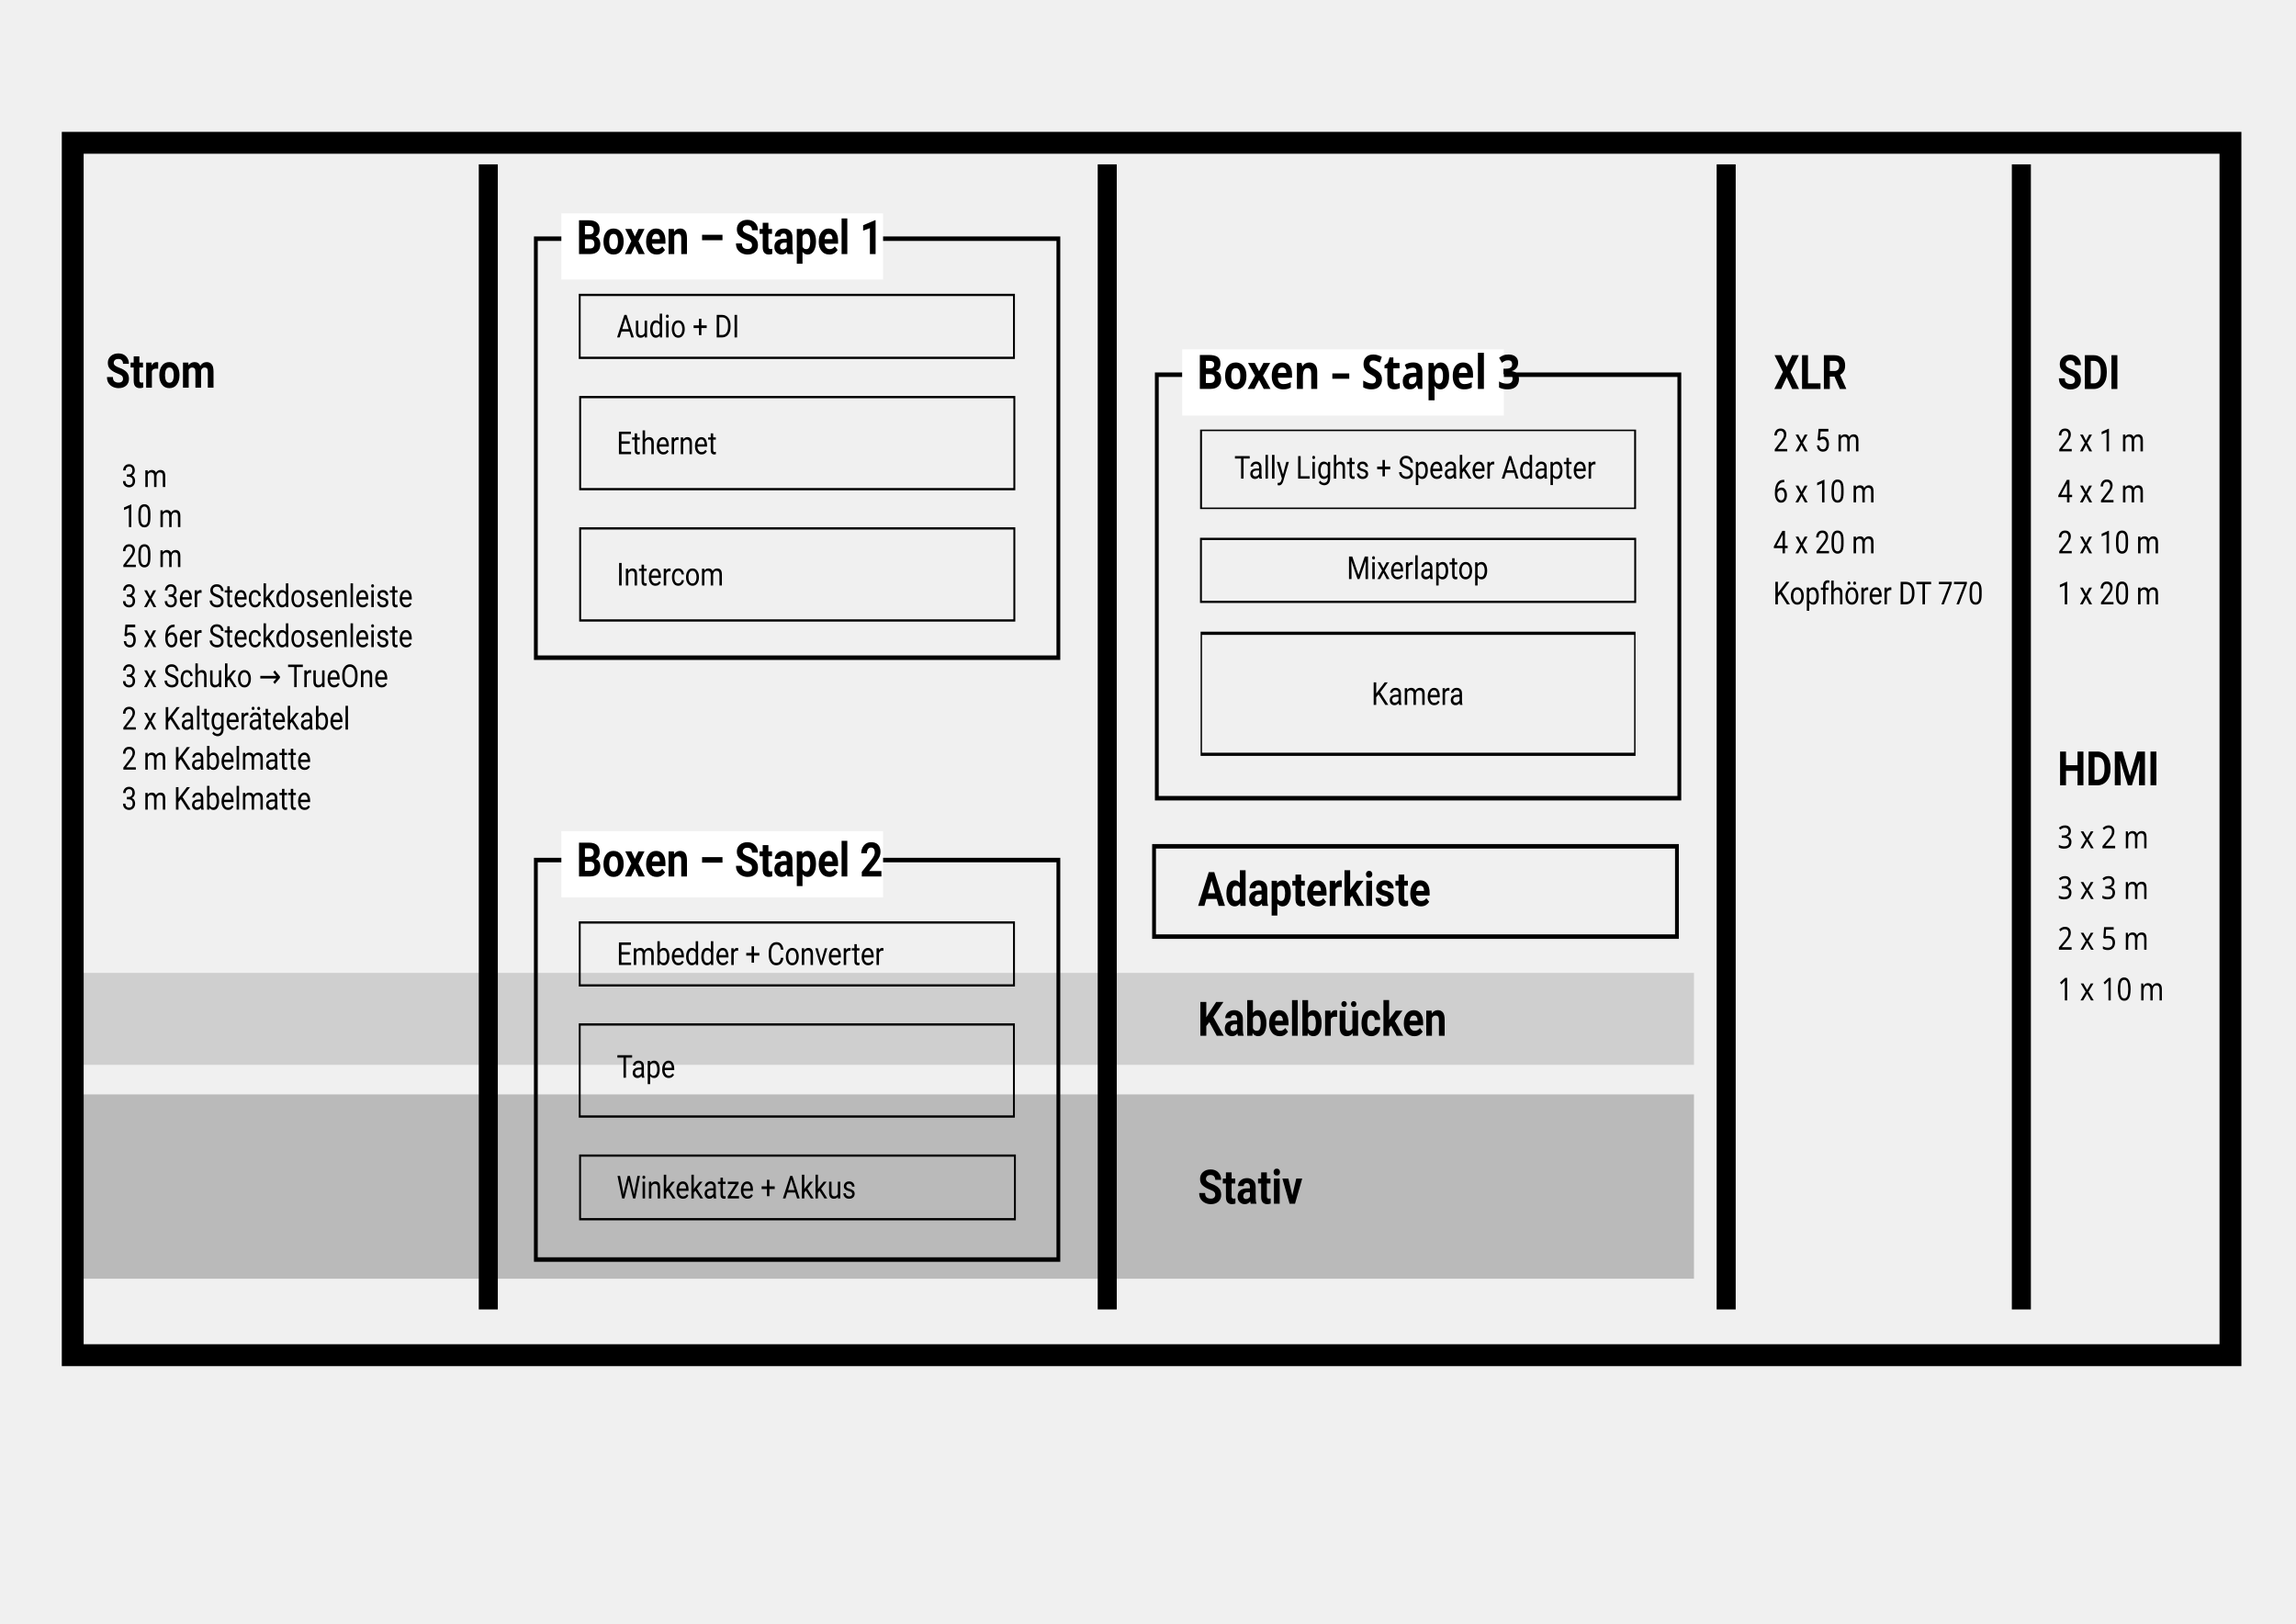
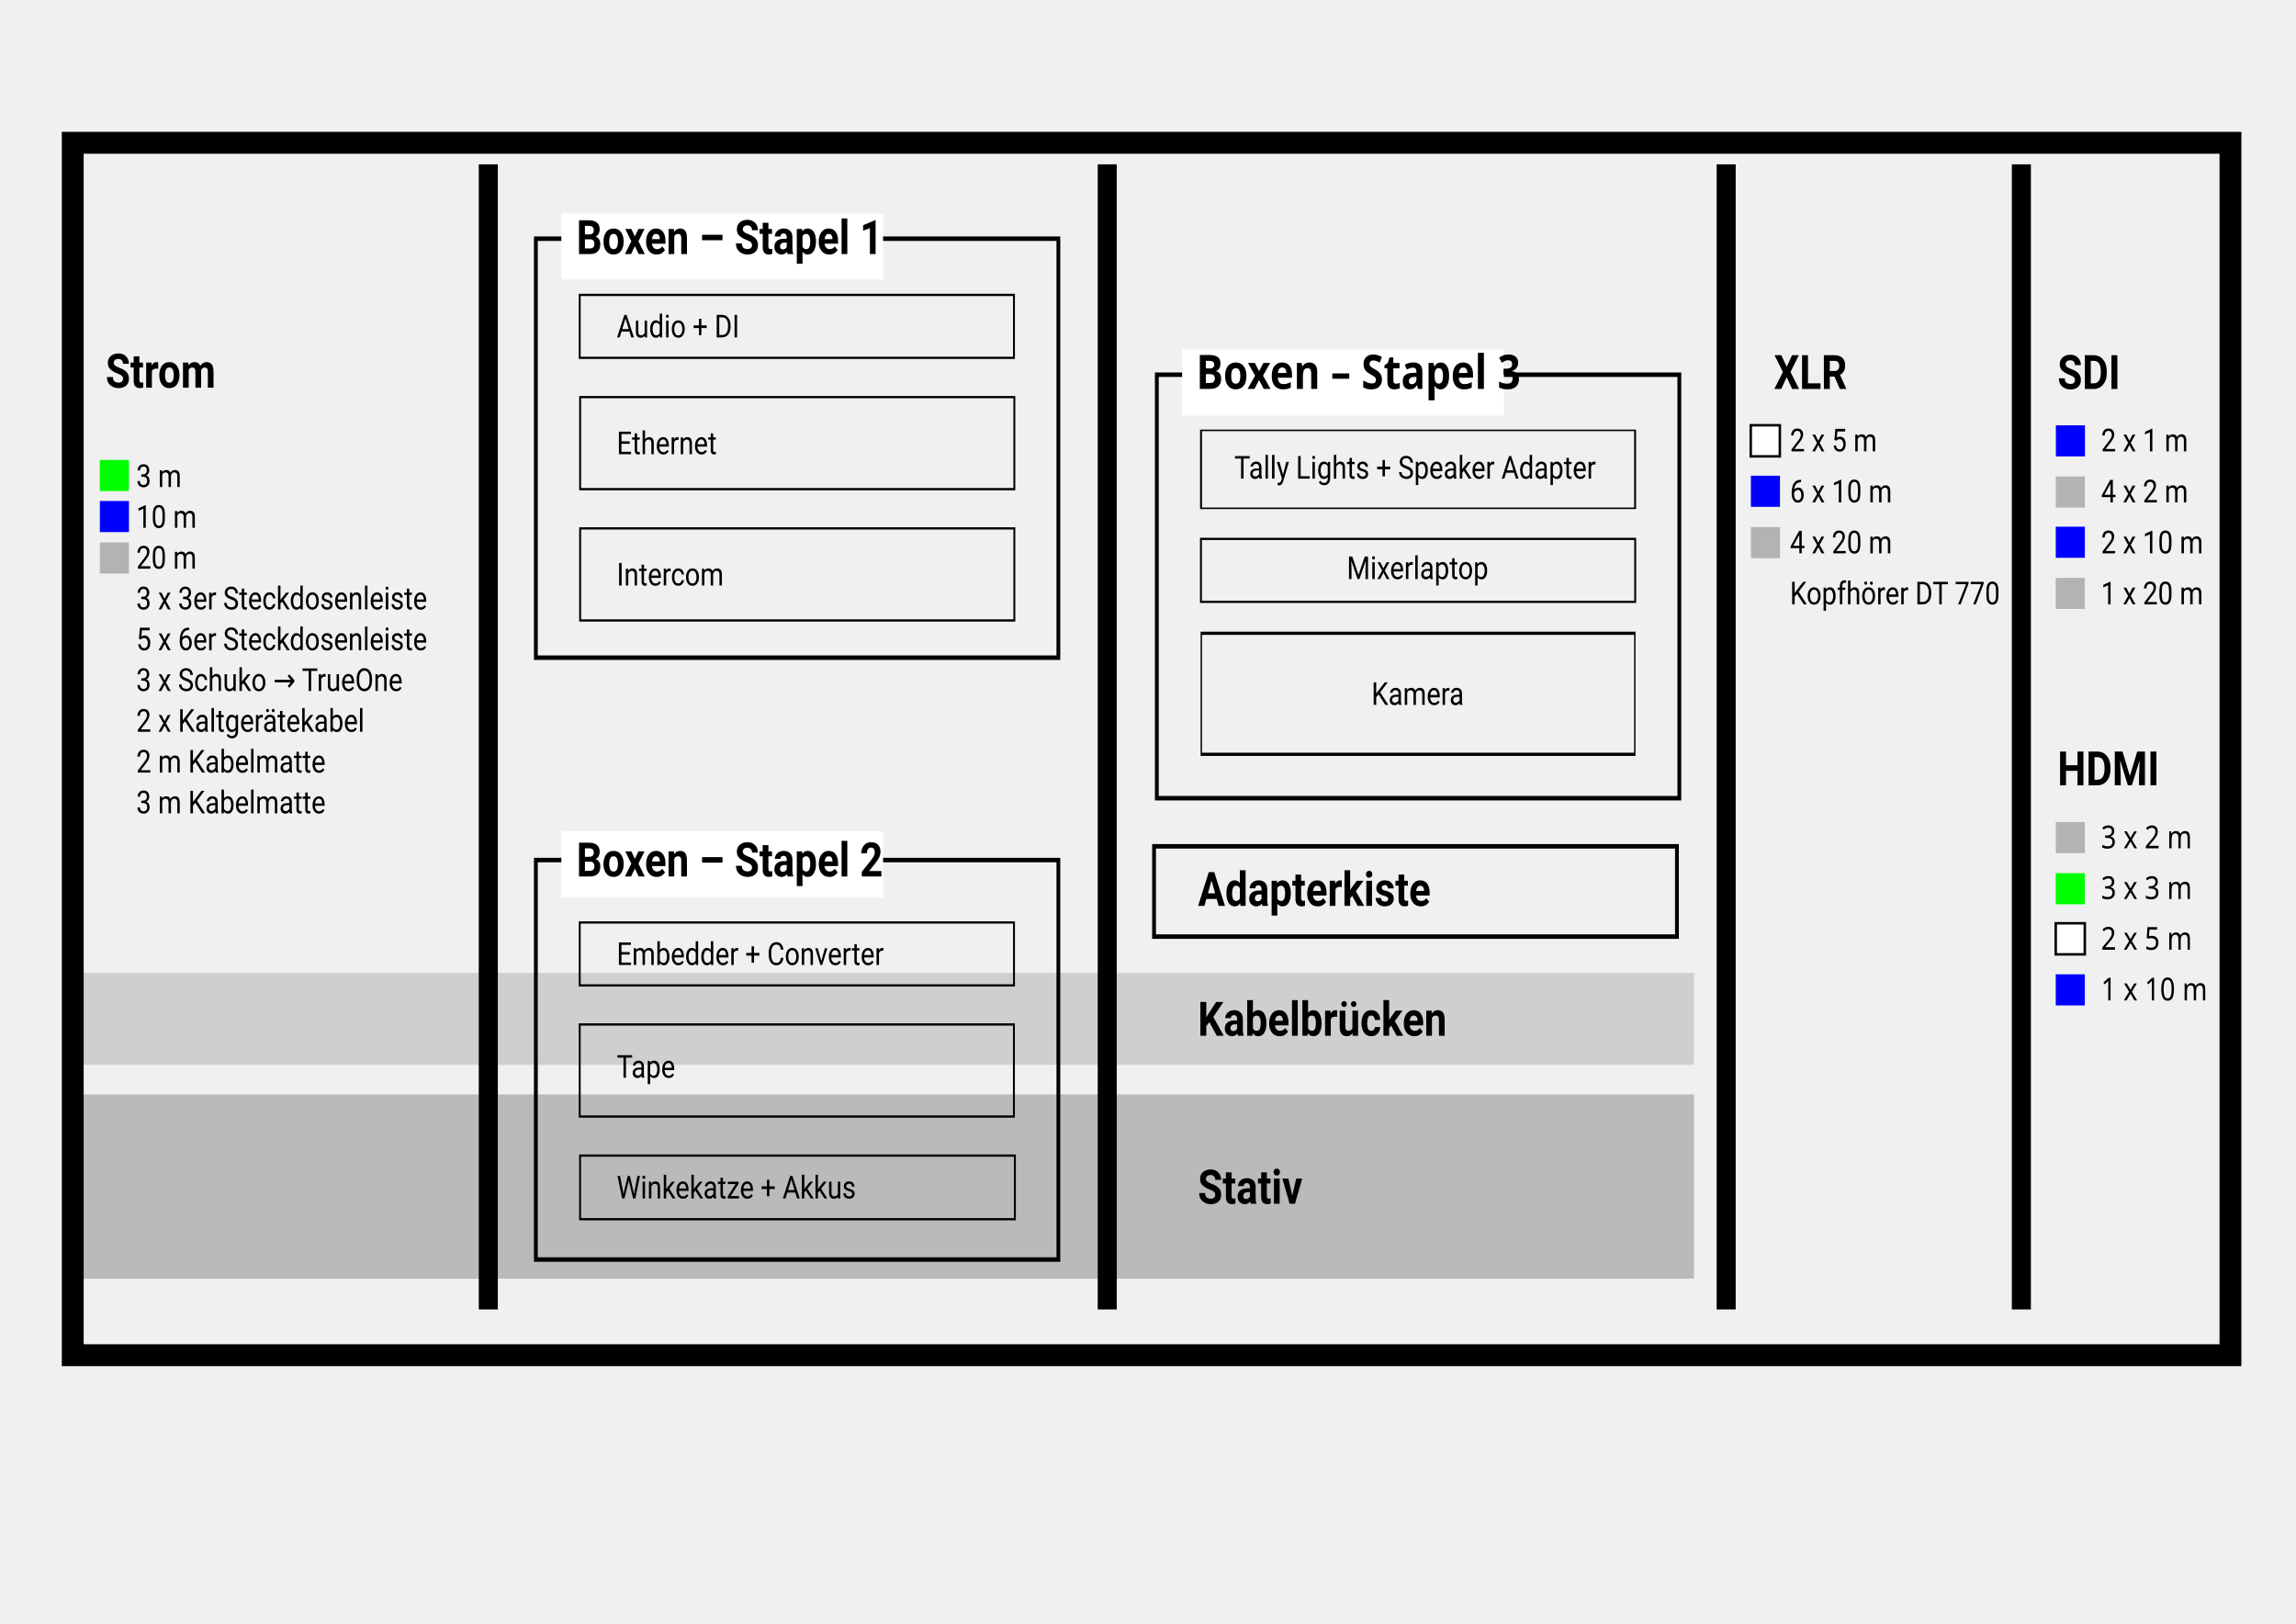
<svg xmlns="http://www.w3.org/2000/svg" version="1.1" id="svg208" width="420mm" height="297mm" viewBox="0 0 1587.402 1122.52">
  <defs id="defs212" />
  <g id="g216" transform="matrix(1.333333,0,0,1.333333,0,9.352231e-5)">
    <g id="g218">
      <g id="g2" transform="translate(-16.76179,-120.1262)">
        <g id="g1" transform="matrix(0.3483704,0,0,0.4106547,37.89823,205.3319)">
          <g id="g220">
            <path d="M 666.141,0 V 1445.668" style="fill:none;stroke:#000000;stroke-width:28.346;stroke-linecap:butt;stroke-linejoin:miter;stroke-miterlimit:4;stroke-dasharray:none;stroke-opacity:1" id="path222" />
          </g>
          <g id="g224">
            <path d="M 1587.402,0 V 1445.668" style="fill:none;stroke:#000000;stroke-width:28.346;stroke-linecap:butt;stroke-linejoin:miter;stroke-miterlimit:4;stroke-dasharray:none;stroke-opacity:1" id="path226" />
          </g>
          <g id="g228">
            <path d="M 2508.66,0 V 1445.668" style="fill:none;stroke:#000000;stroke-width:28.346;stroke-linecap:butt;stroke-linejoin:miter;stroke-miterlimit:4;stroke-dasharray:none;stroke-opacity:1" id="path230" />
          </g>
          <g id="g232">
            <path d="M 2948.031,0 V 1445.668" style="fill:none;stroke:#000000;stroke-width:28.346;stroke-linecap:butt;stroke-linejoin:miter;stroke-miterlimit:4;stroke-dasharray:none;stroke-opacity:1" id="path234" />
          </g>
          <path d="m 38.867,1020.781 h 2421.875 v 116.07 H 38.867 Z" style="fill:#000000;fill-opacity:0.14;fill-rule:nonzero;stroke:none" id="path236" />
          <text xml:space="preserve" transform="translate(1722.224,1100.117)" style="font-variant:normal;font-weight:bold;font-size:60px;font-family:Roboto;-inkscape-font-specification:Roboto-Bold;writing-mode:lr-tb;fill:#000000;fill-opacity:1;fill-rule:nonzero;stroke:none" id="text240">
            <tspan id="tspan238" x="0" y="0">Kabelbrücken</tspan>
          </text>
          <path d="m 38.867,1174.172 h 2421.875 v 232.68 H 38.867 Z" style="fill:#000000;fill-opacity:0.223;fill-rule:nonzero;stroke:none" id="path242" />
          <text xml:space="preserve" transform="translate(1722.224,1312.172)" style="font-variant:normal;font-weight:bold;font-size:60px;font-family:Roboto;-inkscape-font-specification:Roboto-Bold;writing-mode:lr-tb;fill:#000000;fill-opacity:1;fill-rule:nonzero;stroke:none" id="text246">
            <tspan x="0" id="tspan244" y="0">Stativ</tspan>
          </text>
          <g id="g248">
            <path d="M 802.203,1085.891 H 1448.5 V 1202.11 H 802.203 Z" style="fill:none;stroke:#000000;stroke-width:2.835;stroke-linecap:butt;stroke-linejoin:miter;stroke-miterlimit:4;stroke-dasharray:none;stroke-opacity:1" id="path250" />
          </g>
          <text xml:space="preserve" transform="translate(857.2665,1153.099)" style="font-variant:normal;font-weight:normal;font-size:40px;font-family:Roboto;-inkscape-font-specification:Roboto-Regular;writing-mode:lr-tb;fill:#000000;fill-opacity:1;fill-rule:nonzero;stroke:none" id="text254">
            <tspan id="tspan252" x="0" y="0">Tape</tspan>
          </text>
          <g id="g256">
            <path d="m 802.73,1251.43 h 647.25 v 80.32 H 802.73 Z" style="fill:none;stroke:#000000;stroke-width:2.835;stroke-linecap:butt;stroke-linejoin:miter;stroke-miterlimit:4;stroke-dasharray:none;stroke-opacity:1" id="path258" />
          </g>
          <text xml:space="preserve" transform="translate(857.2665,1305.529)" style="font-variant:normal;font-weight:normal;font-size:40px;font-family:Roboto;-inkscape-font-specification:Roboto-Regular;writing-mode:lr-tb;fill:#000000;fill-opacity:1;fill-rule:nonzero;stroke:none" id="text262">
            <tspan id="tspan260" x="0" y="0">Winkekatze + Akkus</tspan>
          </text>
          <g id="g264">
            <path d="m 802.238,957.125 h 646.375 v 79.445 H 802.238 Z" style="fill:none;stroke:#000000;stroke-width:2.835;stroke-linecap:butt;stroke-linejoin:miter;stroke-miterlimit:4;stroke-dasharray:none;stroke-opacity:1" id="path266" />
          </g>
          <text xml:space="preserve" transform="translate(857.2665,1010.788)" style="font-variant:normal;font-weight:normal;font-size:40px;font-family:Roboto;-inkscape-font-specification:Roboto-Regular;writing-mode:lr-tb;fill:#000000;fill-opacity:1;fill-rule:nonzero;stroke:none" id="text270">
            <tspan id="tspan268" x="0" y="0">Embedder + Converter</tspan>
          </text>
          <text xml:space="preserve" transform="translate(96.49089,281.9382)" style="font-variant:normal;font-weight:bold;font-size:60px;font-family:Roboto;-inkscape-font-specification:Roboto-Bold;writing-mode:lr-tb;fill:#000000;fill-opacity:1;fill-rule:nonzero;stroke:none" id="text274">
            <tspan x="0 36.885 57.158 77.992 111.918" y="0" id="tspan272">Strom</tspan>
          </text>
          <g id="g304">
            <path d="m 736.918,93.855 h 777.75 v 528.984 h -777.75 z" style="fill:none;stroke:#000000;stroke-width:5.669;stroke-linecap:butt;stroke-linejoin:miter;stroke-miterlimit:4;stroke-dasharray:none;stroke-opacity:1" id="path306" />
          </g>
          <path d="m 774.883,61.848 h 478.871 v 83.605 H 774.883 Z" style="fill:#ffffff;fill-opacity:1;fill-rule:nonzero;stroke:none" id="path308" />
          <text xml:space="preserve" transform="translate(797.3483,113.2744)" style="font-variant:normal;font-weight:bold;font-size:60px;font-family:Roboto;-inkscape-font-specification:Roboto-Bold;writing-mode:lr-tb;fill:#000000;fill-opacity:1;fill-rule:nonzero;stroke:none" id="text312">
            <tspan x="0 38.291 71.617 101.574 134.005 167.609 182.55 220.461 235.402 272.287 292.56 324.728 358.508 390.939 406.848 421.789" y="0" id="tspan310">Boxen – Stapel 1</tspan>
          </text>
          <g id="g314">
            <path d="m 736.918,878.32 h 777.75 v 504.348 h -777.75 z" style="fill:none;stroke:#000000;stroke-width:5.669;stroke-linecap:butt;stroke-linejoin:miter;stroke-miterlimit:4;stroke-dasharray:none;stroke-opacity:1" id="path316" />
          </g>
          <path d="m 774.883,841.848 h 478.871 v 83.605 H 774.883 Z" style="fill:#ffffff;fill-opacity:1;fill-rule:nonzero;stroke:none" id="path318" />
          <text xml:space="preserve" transform="translate(797.3483,899.0301)" style="font-variant:normal;font-weight:bold;font-size:60px;font-family:Roboto;-inkscape-font-specification:Roboto-Bold;writing-mode:lr-tb;fill:#000000;fill-opacity:1;fill-rule:nonzero;stroke:none" id="text322">
            <tspan x="0 38.291 71.617 101.574 134.005 167.609 182.55 220.461 235.402 272.287 292.56 324.728 358.508 390.939 406.848 421.789" y="0" id="tspan320">Boxen – Stapel 2</tspan>
          </text>
          <g id="g324">
            <path d="m 1657.086,860.965 h 778.297 v 114.004 h -778.297 z" style="fill:none;stroke:#000000;stroke-width:5.669;stroke-linecap:butt;stroke-linejoin:miter;stroke-miterlimit:4;stroke-dasharray:none;stroke-opacity:1" id="path326" />
          </g>
          <text xml:space="preserve" transform="translate(1722.435,936.2079)" style="font-variant:normal;font-weight:bold;font-size:60px;font-family:Roboto;-inkscape-font-specification:Roboto-Bold;writing-mode:lr-tb;fill:#000000;fill-opacity:1;fill-rule:nonzero;stroke:none" id="text330">
            <tspan id="tspan328" x="0" y="0">Adapterkiste</tspan>
          </text>
          <text xml:space="preserve" transform="translate(1766.28,718.8142)" style="font-variant:normal;font-weight:normal;font-size:40px;font-family:Roboto;-inkscape-font-specification:Roboto-Regular;writing-mode:lr-tb;fill:#000000;fill-opacity:1;fill-rule:nonzero;stroke:none" id="text348">
            <tspan id="tspan346" x="0" y="0" />
          </text>
          <g id="g3114" transform="translate(14.09369,4.566609)">
            <g id="g332" transform="translate(-1.37919,-66.55124)">
              <path d="m 1714.164,534.863 h 646.375 v 79.445 h -646.375 z" style="fill:none;stroke:#000000;stroke-width:2.835;stroke-linecap:butt;stroke-linejoin:miter;stroke-miterlimit:4;stroke-dasharray:none;stroke-opacity:1" id="path334" />
            </g>
            <text xml:space="preserve" style="font-variant:normal;font-weight:normal;font-size:40px;font-family:Roboto;-inkscape-font-specification:Roboto-Regular;writing-mode:lr-tb;fill:#000000;fill-opacity:1;fill-rule:nonzero;stroke:none" id="text338" x="1929.869" y="518.972">
              <tspan x="1929.869 1964.79 1974.517 1993.961 2015.172 2028.726 2038.453 2060.211 2082.672 2095.357 2118.17" y="518.972" id="tspan336">Mixerlaptop</tspan>
            </text>
          </g>
          <g id="g354">
            <path d="m 1661.191,265.578 h 777.75 v 534.66 h -777.75 z" style="fill:none;stroke:#000000;stroke-width:5.669;stroke-linecap:butt;stroke-linejoin:miter;stroke-miterlimit:4;stroke-dasharray:none;stroke-opacity:1" id="path356" />
          </g>
          <path d="m 1698.883,233.566 h 478.871 v 83.605 h -478.871 z" style="fill:#ffffff;fill-opacity:1;fill-rule:nonzero;stroke:none" id="path358" />
          <text xml:space="preserve" transform="translate(1719.824,283.494)" style="font-variant:normal;font-weight:bold;font-size:60px;font-family:'Noto Sans';-inkscape-font-specification:NotoSans-Bold;writing-mode:lr-tb;fill:#000000;fill-opacity:1;fill-rule:nonzero;stroke:none" id="text362">
            <tspan x="0 40.32 76.26 109.74 145.2 184.62 200.22 230.22 245.82 278.88 304.921 341.161 379.141 414.601 432.901 448.501" y="0" id="tspan360">Boxen – Stapel 3</tspan>
          </text>
-           <text xml:space="preserve" transform="translate(3002.007,863.5335)" style="font-variant:normal;font-weight:normal;font-size:40px;font-family:'Noto Sans';-inkscape-font-specification:NotoSans-Regular;writing-mode:lr-tb;fill:#000000;fill-opacity:1;fill-rule:nonzero;stroke:none" id="text372">
-             <tspan x="0 22.88 33.28 54.44 64.84 87.72 98.12" y="0" id="tspan364">3 x 2 m</tspan>
-             <tspan x="0 22.88 33.28 54.44 64.84 87.72 98.12" y="64" id="tspan366">3 x 3 m</tspan>
-             <tspan x="0 22.88 33.28 54.44 64.84 87.72 98.12" y="128" id="tspan368">2 x 5 m</tspan>
-             <tspan x="0 22.88 33.28 54.44 64.84 87.72 110.6 121" y="192" id="tspan370">1 x 10 m</tspan>
+           <text xml:space="preserve" style="font-variant:normal;font-weight:normal;font-size:40px;font-family:'Noto Sans';-inkscape-font-specification:NotoSans-Regular;writing-mode:lr-tb;fill:#000000;fill-opacity:1;fill-rule:nonzero;stroke:none" id="text372" x="3066.593" y="863.534">
+             <tspan x="3066.593 3089.472 3099.872 3121.032 3131.432 3154.312 3164.712" y="863.534" id="tspan364">3 x 2 m</tspan>
+             <tspan x="3066.593 3089.472 3099.872 3121.032 3131.432 3154.312 3164.712" y="927.533" id="tspan366">3 x 3 m</tspan>
+             <tspan x="3066.593 3089.472 3099.872 3121.032 3131.432 3154.312 3164.712" y="991.533" id="tspan368">2 x 5 m</tspan>
+             <tspan x="3066.593 3089.472 3099.872 3121.032 3131.432 3154.312 3177.192 3187.592" y="1055.533" id="tspan370">1 x 10 m</tspan>
          </text>
          <text xml:space="preserve" transform="translate(3001.852,783.9753)" style="font-variant:normal;font-weight:bold;font-size:60px;font-family:Roboto;-inkscape-font-specification:Roboto-Bold;writing-mode:lr-tb;fill:#000000;fill-opacity:1;fill-rule:nonzero;stroke:none" id="text376">
            <tspan x="0 42.422 81.445 134.004" y="0" id="tspan374">HDMI</tspan>
          </text>
-           <text xml:space="preserve" transform="translate(2578.564,362.3531)" style="font-variant:normal;font-weight:normal;font-size:40px;font-family:Roboto;-inkscape-font-specification:Roboto-Regular;writing-mode:lr-tb;fill:#000000;fill-opacity:1;fill-rule:nonzero;stroke:none" id="text386">
-             <tspan x="0 22.48 32.402 52.246 62.168 84.648 94.57" y="0" id="tspan378">2 x 5 m</tspan>
-             <tspan x="0 22.48 32.402 52.246 62.168 84.648 107.129 117.051" y="64.386" id="tspan380">6 x 10 m</tspan>
-             <tspan x="0 22.48 32.402 52.246 62.168 84.648 107.129 117.051" y="128.772" id="tspan382">4 x 20 m</tspan>
-             <tspan x="0 24.578 47.39 69.851 83.757 105.789 128.601 141.796 163.007 176.561 186.483 212.173 235.28 245.202 267.683 290.163" y="193.157" id="tspan384">Kopfhörer DT 770</tspan>
+           <text xml:space="preserve" style="font-variant:normal;font-weight:normal;font-size:40px;font-family:Roboto;-inkscape-font-specification:Roboto-Regular;writing-mode:lr-tb;fill:#000000;fill-opacity:1;fill-rule:nonzero;stroke:none" id="text386" x="2603.526" y="362.353">
+             <tspan x="2603.526 2626.006 2635.928 2655.772 2665.694 2688.174 2698.096" y="362.353" id="tspan378">2 x 5 m</tspan>
+             <tspan x="2603.526 2626.006 2635.928 2655.772 2665.694 2688.174 2710.655 2720.577" y="426.739" id="tspan380">6 x 10 m</tspan>
+             <tspan x="2603.526 2626.006 2635.928 2655.772 2665.694 2688.174 2710.655 2720.577" y="491.125" id="tspan382">4 x 20 m</tspan>
+             <tspan x="2603.526 2628.104 2650.916 2673.377 2687.283 2709.314 2732.127 2745.322 2766.532 2780.087 2790.009 2815.699 2838.806 2848.728 2871.209 2893.689" y="555.51" id="tspan384">Kopfhörer DT 770</tspan>
          </text>
          <text xml:space="preserve" transform="translate(2579.644,283.6061)" style="font-variant:normal;font-weight:bold;font-size:60px;font-family:Roboto;-inkscape-font-specification:Roboto-Bold;writing-mode:lr-tb;fill:#000000;fill-opacity:1;fill-rule:nonzero;stroke:none" id="text390">
            <tspan x="0 38.145 70.635" y="0" id="tspan388">XLR</tspan>
          </text>
-           <text xml:space="preserve" transform="translate(3002.007,362.3531)" style="font-variant:normal;font-weight:normal;font-size:40px;font-family:Roboto;-inkscape-font-specification:Roboto-Regular;writing-mode:lr-tb;fill:#000000;fill-opacity:1;fill-rule:nonzero;stroke:none" id="text400">
-             <tspan x="0 22.48 32.402 52.246 62.168 84.648 94.57" y="0" id="tspan392">2 x 1 m</tspan>
-             <tspan x="0 22.48 32.402 52.246 62.168 84.648 94.57" y="64.386" id="tspan394">4 x 2 m</tspan>
-             <tspan x="0 22.48 32.402 52.246 62.168 84.648 107.129 117.051" y="128.772" id="tspan396">2 x 10 m</tspan>
-             <tspan x="0 22.48 32.402 52.246 62.168 84.648 107.129 117.051" y="193.157" id="tspan398">1 x 20 m</tspan>
+           <text xml:space="preserve" style="font-variant:normal;font-weight:normal;font-size:40px;font-family:Roboto;-inkscape-font-specification:Roboto-Regular;writing-mode:lr-tb;fill:#000000;fill-opacity:1;fill-rule:nonzero;stroke:none" id="text400" x="3066.593" y="362.353">
+             <tspan x="3066.593 3089.073 3098.995 3118.839 3128.76 3151.241 3161.163" y="362.353" id="tspan392">2 x 1 m</tspan>
+             <tspan x="3066.593 3089.073 3098.995 3118.839 3128.76 3151.241 3161.163" y="426.739" id="tspan394">4 x 2 m</tspan>
+             <tspan x="3066.593 3089.073 3098.995 3118.839 3128.76 3151.241 3173.721 3183.643" y="491.125" id="tspan396">2 x 10 m</tspan>
+             <tspan x="3066.593 3089.073 3098.995 3118.839 3128.76 3151.241 3173.721 3183.643" y="555.51" id="tspan398">1 x 20 m</tspan>
          </text>
          <text xml:space="preserve" transform="translate(3001.852,283.6061)" style="font-variant:normal;font-weight:bold;font-size:60px;font-family:Roboto;-inkscape-font-specification:Roboto-Bold;writing-mode:lr-tb;fill:#000000;fill-opacity:1;fill-rule:nonzero;stroke:none" id="text404">
            <tspan x="0 36.885 75.908" y="0" id="tspan402">SDI</tspan>
          </text>
          <g id="g406">
            <path d="m 802.836,293.844 h 646.297 V 410.059 H 802.836 Z" style="fill:none;stroke:#000000;stroke-width:2.835;stroke-linecap:butt;stroke-linejoin:miter;stroke-miterlimit:4;stroke-dasharray:none;stroke-opacity:1" id="path408" />
          </g>
          <text xml:space="preserve" transform="translate(857.2665,365.8911)" style="font-variant:normal;font-weight:normal;font-size:40px;font-family:Roboto;-inkscape-font-specification:Roboto-Regular;writing-mode:lr-tb;fill:#000000;fill-opacity:1;fill-rule:nonzero;stroke:none" id="text412">
            <tspan id="tspan410" x="0" y="0">Ethernet </tspan>
          </text>
          <g id="g414">
            <path d="m 802.836,459.617 h 646.297 V 575.836 H 802.836 Z" style="fill:none;stroke:#000000;stroke-width:2.835;stroke-linecap:butt;stroke-linejoin:miter;stroke-miterlimit:4;stroke-dasharray:none;stroke-opacity:1" id="path416" />
          </g>
          <text xml:space="preserve" transform="translate(857.2665,531.6667)" style="font-variant:normal;font-weight:normal;font-size:40px;font-family:Roboto;-inkscape-font-specification:Roboto-Regular;writing-mode:lr-tb;fill:#000000;fill-opacity:1;fill-rule:nonzero;stroke:none" id="text420">
            <tspan x="0" y="0" id="tspan418">Intercom</tspan>
          </text>
          <g id="g422">
            <path d="m 802.203,164.84 h 646.375 v 79.445 H 802.203 Z" style="fill:none;stroke:#000000;stroke-width:2.835;stroke-linecap:butt;stroke-linejoin:miter;stroke-miterlimit:4;stroke-dasharray:none;stroke-opacity:1" id="path424" />
          </g>
          <text xml:space="preserve" transform="translate(857.2665,218.502)" style="font-variant:normal;font-weight:normal;font-size:40px;font-family:Roboto;-inkscape-font-specification:Roboto-Regular;writing-mode:lr-tb;fill:#000000;fill-opacity:1;fill-rule:nonzero;stroke:none" id="text428">
            <tspan id="tspan426" x="0" y="0">Audio + DI</tspan>
          </text>
-           <text xml:space="preserve" style="font-style:normal;font-variant:normal;font-weight:normal;font-stretch:normal;font-size:40px;line-height:125%;font-family:Ubuntu;-inkscape-font-specification:'Ubuntu, Normal';font-variant-ligatures:normal;font-variant-caps:normal;font-variant-numeric:normal;font-feature-settings:normal;text-align:start;letter-spacing:0px;word-spacing:0px;writing-mode:lr-tb;text-anchor:start;fill:#000000;fill-opacity:1;stroke:none;stroke-width:0.75px;stroke-linecap:butt;stroke-linejoin:miter;stroke-opacity:1" x="120.54" y="407.394" id="text3082">
-             <tspan id="tspan3080" style="font-style:normal;font-variant:normal;font-weight:normal;font-stretch:normal;font-family:Roboto;-inkscape-font-specification:Roboto;stroke-width:0.75px" x="120.54" y="407.394">3 m</tspan>
-             <tspan style="font-style:normal;font-variant:normal;font-weight:normal;font-stretch:normal;font-family:Roboto;-inkscape-font-specification:Roboto;stroke-width:0.75px" x="120.54" y="457.913" id="tspan3084">10 m</tspan>
-             <tspan style="font-style:normal;font-variant:normal;font-weight:normal;font-stretch:normal;font-family:Roboto;-inkscape-font-specification:Roboto;stroke-width:0.75px" x="120.54" y="508.432" id="tspan3086">20 m</tspan>
-             <tspan style="font-style:normal;font-variant:normal;font-weight:normal;font-stretch:normal;font-family:Roboto;-inkscape-font-specification:Roboto;stroke-width:0.75px" x="120.54" y="558.951" id="tspan3088">3 x 3er Steckdosenleiste</tspan>
-             <tspan style="font-style:normal;font-variant:normal;font-weight:normal;font-stretch:normal;font-family:Roboto;-inkscape-font-specification:Roboto;stroke-width:0.75px" x="120.54" y="609.47" id="tspan3090">5 x 6er Steckdosenleiste</tspan>
-             <tspan style="font-style:normal;font-variant:normal;font-weight:normal;font-stretch:normal;font-family:Roboto;-inkscape-font-specification:Roboto;stroke-width:0.75px" x="120.54" y="659.989" id="tspan3092">3 x Schuko → TrueOne</tspan>
-             <tspan style="font-style:normal;font-variant:normal;font-weight:normal;font-stretch:normal;font-family:Roboto;-inkscape-font-specification:Roboto;stroke-width:0.75px" x="120.54" y="713.629" id="tspan3094">2 x Kaltgerätekabel</tspan>
-             <tspan style="font-style:normal;font-variant:normal;font-weight:normal;font-stretch:normal;font-family:Roboto;-inkscape-font-specification:Roboto;stroke-width:0.75px" x="120.54" y="764.148" id="tspan3096">2 m Kabelmatte</tspan>
-             <tspan style="font-style:normal;font-variant:normal;font-weight:normal;font-stretch:normal;font-family:Roboto;-inkscape-font-specification:Roboto;stroke-width:0.75px" x="120.54" y="814.667" id="tspan3098">3 m Kabelmatte</tspan>
+           <text xml:space="preserve" style="font-style:normal;font-variant:normal;font-weight:normal;font-stretch:normal;font-size:40px;line-height:125%;font-family:Ubuntu;-inkscape-font-specification:'Ubuntu, Normal';font-variant-ligatures:normal;font-variant-caps:normal;font-variant-numeric:normal;font-feature-settings:normal;text-align:start;letter-spacing:0px;word-spacing:0px;writing-mode:lr-tb;text-anchor:start;fill:#000000;fill-opacity:1;stroke:none;stroke-width:0.75px;stroke-linecap:butt;stroke-linejoin:miter;stroke-opacity:1" x="142.069" y="407.394" id="text3082">
+             <tspan id="tspan3080" style="font-style:normal;font-variant:normal;font-weight:normal;font-stretch:normal;font-family:Roboto;-inkscape-font-specification:Roboto;stroke-width:0.75px" x="142.069" y="407.394">3 m</tspan>
+             <tspan style="font-style:normal;font-variant:normal;font-weight:normal;font-stretch:normal;font-family:Roboto;-inkscape-font-specification:Roboto;stroke-width:0.75px" x="142.069" y="458.888" id="tspan3084">10 m</tspan>
+             <tspan style="font-style:normal;font-variant:normal;font-weight:normal;font-stretch:normal;font-family:Roboto;-inkscape-font-specification:Roboto;stroke-width:0.75px" x="142.069" y="510.381" id="tspan3086">20 m</tspan>
+             <tspan style="font-style:normal;font-variant:normal;font-weight:normal;font-stretch:normal;font-family:Roboto;-inkscape-font-specification:Roboto;stroke-width:0.75px" x="142.069" y="561.874" id="tspan3088">3 x 3er Steckdosenleiste</tspan>
+             <tspan style="font-style:normal;font-variant:normal;font-weight:normal;font-stretch:normal;font-family:Roboto;-inkscape-font-specification:Roboto;stroke-width:0.75px" x="142.069" y="613.367" id="tspan3090">5 x 6er Steckdosenleiste</tspan>
+             <tspan style="font-style:normal;font-variant:normal;font-weight:normal;font-stretch:normal;font-family:Roboto;-inkscape-font-specification:Roboto;stroke-width:0.75px" x="142.069" y="664.86" id="tspan3092">3 x Schuko → TrueOne</tspan>
+             <tspan style="font-style:normal;font-variant:normal;font-weight:normal;font-stretch:normal;font-family:Roboto;-inkscape-font-specification:Roboto;stroke-width:0.75px" x="142.069" y="716.354" id="tspan3094">2 x Kaltgerätekabel</tspan>
+             <tspan style="font-style:normal;font-variant:normal;font-weight:normal;font-stretch:normal;font-family:Roboto;-inkscape-font-specification:Roboto;stroke-width:0.75px" x="142.069" y="767.847" id="tspan3096">2 m Kabelmatte</tspan>
+             <tspan style="font-style:normal;font-variant:normal;font-weight:normal;font-stretch:normal;font-family:Roboto;-inkscape-font-specification:Roboto;stroke-width:0.75px" x="142.069" y="819.34" id="tspan3098">3 m Kabelmatte</tspan>
          </text>
          <g id="g3120" transform="translate(13.10293,-0.4683507)">
            <g id="g350" transform="matrix(1.000793,0,0,0.670736,-1.616053,110.5607)">
              <path d="m 1714.164,336.559 h 645.598 v 146.703 h -645.598 z" style="fill:none;stroke:#000000;stroke-width:2.835;stroke-linecap:butt;stroke-linejoin:miter;stroke-miterlimit:4;stroke-dasharray:none;stroke-opacity:1" id="path352" />
            </g>
            <text xml:space="preserve" style="font-style:normal;font-variant:normal;font-weight:normal;font-stretch:normal;font-size:40px;line-height:125%;font-family:Ubuntu;-inkscape-font-specification:'Ubuntu, Normal';font-variant-ligatures:normal;font-variant-caps:normal;font-variant-numeric:normal;font-feature-settings:normal;text-align:start;letter-spacing:0px;word-spacing:0px;writing-mode:lr-tb;text-anchor:start;fill:#000000;fill-opacity:1;stroke:none;stroke-width:0.75px;stroke-linecap:butt;stroke-linejoin:miter;stroke-opacity:1" x="1763.403" y="397.262" id="text3104">
              <tspan id="tspan3102" style="font-style:normal;font-variant:normal;font-weight:normal;font-stretch:normal;font-family:Roboto;-inkscape-font-specification:Roboto;stroke-width:0.75px" x="1763.403" y="397.262">Tally Lights + Speaker Adapter</tspan>
            </text>
          </g>
          <g id="g3680" transform="translate(12.71451)">
            <g id="g340" transform="matrix(0.9983089,0,0,1.923199,3.445419,-688.6577)" style="stroke:#000000;stroke-width:2.082;stroke-dasharray:none;stroke-opacity:1">
              <path d="m 1714.164,665.91 h 646.375 v 79.445 h -646.375 z" style="fill:none;stroke:#000000;stroke-width:2.082;stroke-linecap:butt;stroke-linejoin:miter;stroke-miterlimit:4;stroke-dasharray:none;stroke-opacity:1" id="path342" />
            </g>
            <text xml:space="preserve" style="font-style:normal;font-variant:normal;font-weight:normal;font-stretch:normal;font-size:40px;line-height:125%;font-family:Ubuntu;-inkscape-font-specification:'Ubuntu, Normal';font-variant-ligatures:normal;font-variant-caps:normal;font-variant-numeric:normal;font-feature-settings:normal;text-align:start;letter-spacing:0px;word-spacing:0px;writing-mode:lr-tb;text-anchor:start;fill:#000000;fill-opacity:1;stroke:none;stroke-width:0.75px;stroke-linecap:butt;stroke-linejoin:miter;stroke-opacity:1" x="1967.957" y="682.438" id="text3108">
              <tspan id="tspan3106" style="font-style:normal;font-variant:normal;font-weight:normal;font-stretch:normal;font-family:Roboto;-inkscape-font-specification:Roboto;stroke-width:0.75px" x="1967.957" y="682.438">Kamera</tspan>
            </text>
          </g>
        </g>
        <rect style="fill:none;stroke:#000000;stroke-width:11.339;stroke-dasharray:none;stroke-opacity:1" id="rect2" width="1118.849" height="628.567" x="54.476" y="194.157" />
+         <rect style="font-variation-settings:normal;opacity:1;vector-effect:none;fill:#0000ff;fill-opacity:1;fill-rule:nonzero;stroke-width:0.153;stroke-linecap:butt;stroke-linejoin:miter;stroke-miterlimit:4;stroke-dasharray:none;stroke-dashoffset:0;stroke-opacity:1;-inkscape-stroke:none;stop-color:#000000;stop-opacity:1" id="rect1" width="15.083" height="16.127" x="68.548" y="379.864" />
+         <rect style="fill:#00ff00;fill-opacity:1;fill-rule:nonzero;stroke-width:0.153" id="rect1-8" width="15.083" height="16.127" x="68.512" y="358.576" />
+         <rect style="fill:#ffffff;fill-opacity:1;fill-rule:nonzero;stroke-width:1.287;stroke:#000000;stroke-opacity:1;stroke-dasharray:none" id="rect1-8-3" width="15.083" height="16.127" x="924.584" y="340.595" />
+         <rect style="fill:#0000ff;fill-opacity:1;fill-rule:nonzero;stroke:none;stroke-width:1.287;stroke-dasharray:none;stroke-opacity:1" id="rect1-8-3-1" width="15.083" height="16.127" x="924.65" y="366.77" />
+         <rect style="fill:#b3b3b3;fill-opacity:1;fill-rule:nonzero;stroke:none;stroke-width:1.287;stroke-dasharray:none;stroke-opacity:1" id="rect1-8-3-1-1" width="15.083" height="16.127" x="924.65" y="393.38" />
+         <rect style="fill:#b3b3b3;fill-opacity:1;fill-rule:nonzero;stroke-width:0.153" id="rect1-7" width="15.083" height="16.127" x="68.512" y="401.334" />
+         <rect style="fill:#ffffff;fill-opacity:1;fill-rule:nonzero;stroke:#000000;stroke-width:1.287;stroke-dasharray:none;stroke-opacity:1" id="rect1-8-3-6" width="15.083" height="16.127" x="1082.724" y="598.788" />
+         <rect style="fill:#00ff00;fill-opacity:1;fill-rule:nonzero;stroke:none;stroke-width:1.287;stroke-dasharray:none;stroke-opacity:1" id="rect1-8-3-1-3" width="15.083" height="16.127" x="1082.724" y="572.803" />
+         <rect style="fill:#0000ff;fill-opacity:1;fill-rule:nonzero;stroke:none;stroke-width:1.287;stroke-dasharray:none;stroke-opacity:1" id="rect1-8-3-1-3-96" width="15.083" height="16.127" x="1082.729" y="625.255" />
+         <rect style="fill:#b3b3b3;fill-opacity:1;fill-rule:nonzero;stroke:none;stroke-width:1.287;stroke-dasharray:none;stroke-opacity:1" id="rect1-8-3-1-3-9" width="15.083" height="16.127" x="1082.751" y="546.271" />
+         <rect style="fill:#b3b3b3;fill-opacity:1;fill-rule:nonzero;stroke:none;stroke-width:1.287;stroke-dasharray:none;stroke-opacity:1" id="rect1-8-3-1-3-0" width="15.083" height="16.127" x="1082.715" y="419.72" />
+         <rect style="fill:#0000ff;fill-opacity:1;fill-rule:nonzero;stroke:none;stroke-width:1.287;stroke-dasharray:none;stroke-opacity:1" id="rect1-8-3-1-3-9-7" width="15.083" height="16.127" x="1082.742" y="393.188" />
+         <rect style="fill:#b3b3b3;fill-opacity:1;fill-rule:nonzero;stroke:none;stroke-width:1.287;stroke-dasharray:none;stroke-opacity:1" id="rect1-8-3-1-3-0-0" width="15.083" height="16.127" x="1082.77" y="367.162" />
+         <rect style="fill:#0000ff;fill-opacity:1;fill-rule:nonzero;stroke:none;stroke-width:1.287;stroke-dasharray:none;stroke-opacity:1" id="rect1-8-3-1-3-9-7-8" width="15.083" height="16.127" x="1082.797" y="340.63" />
      </g>
    </g>
  </g>
</svg>
